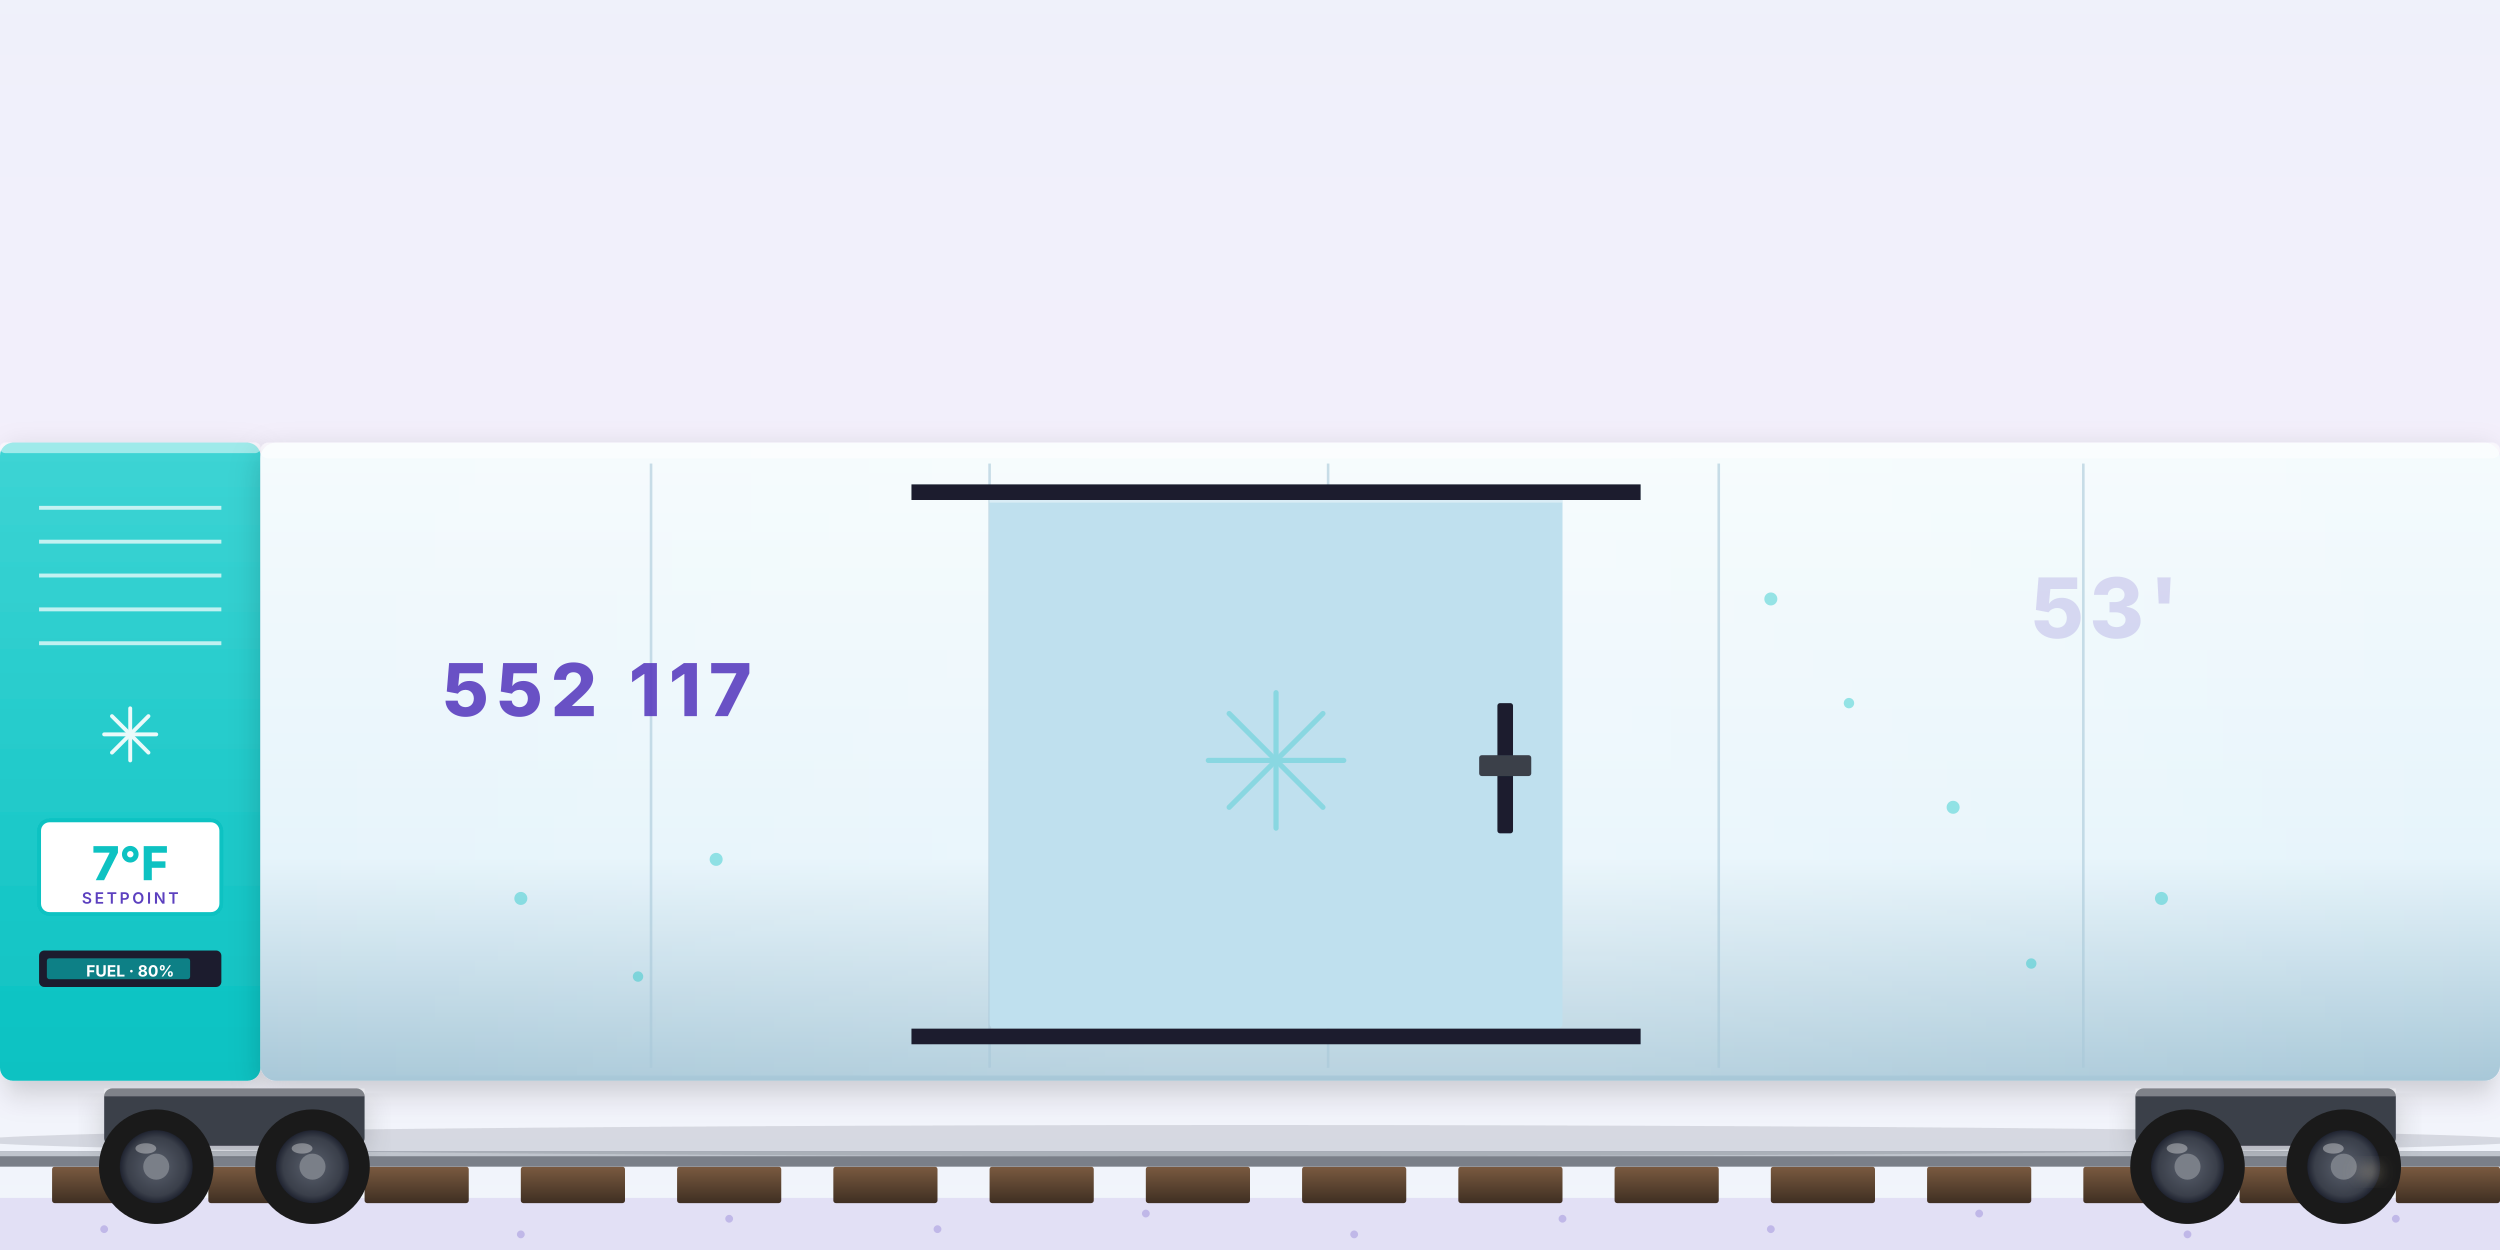
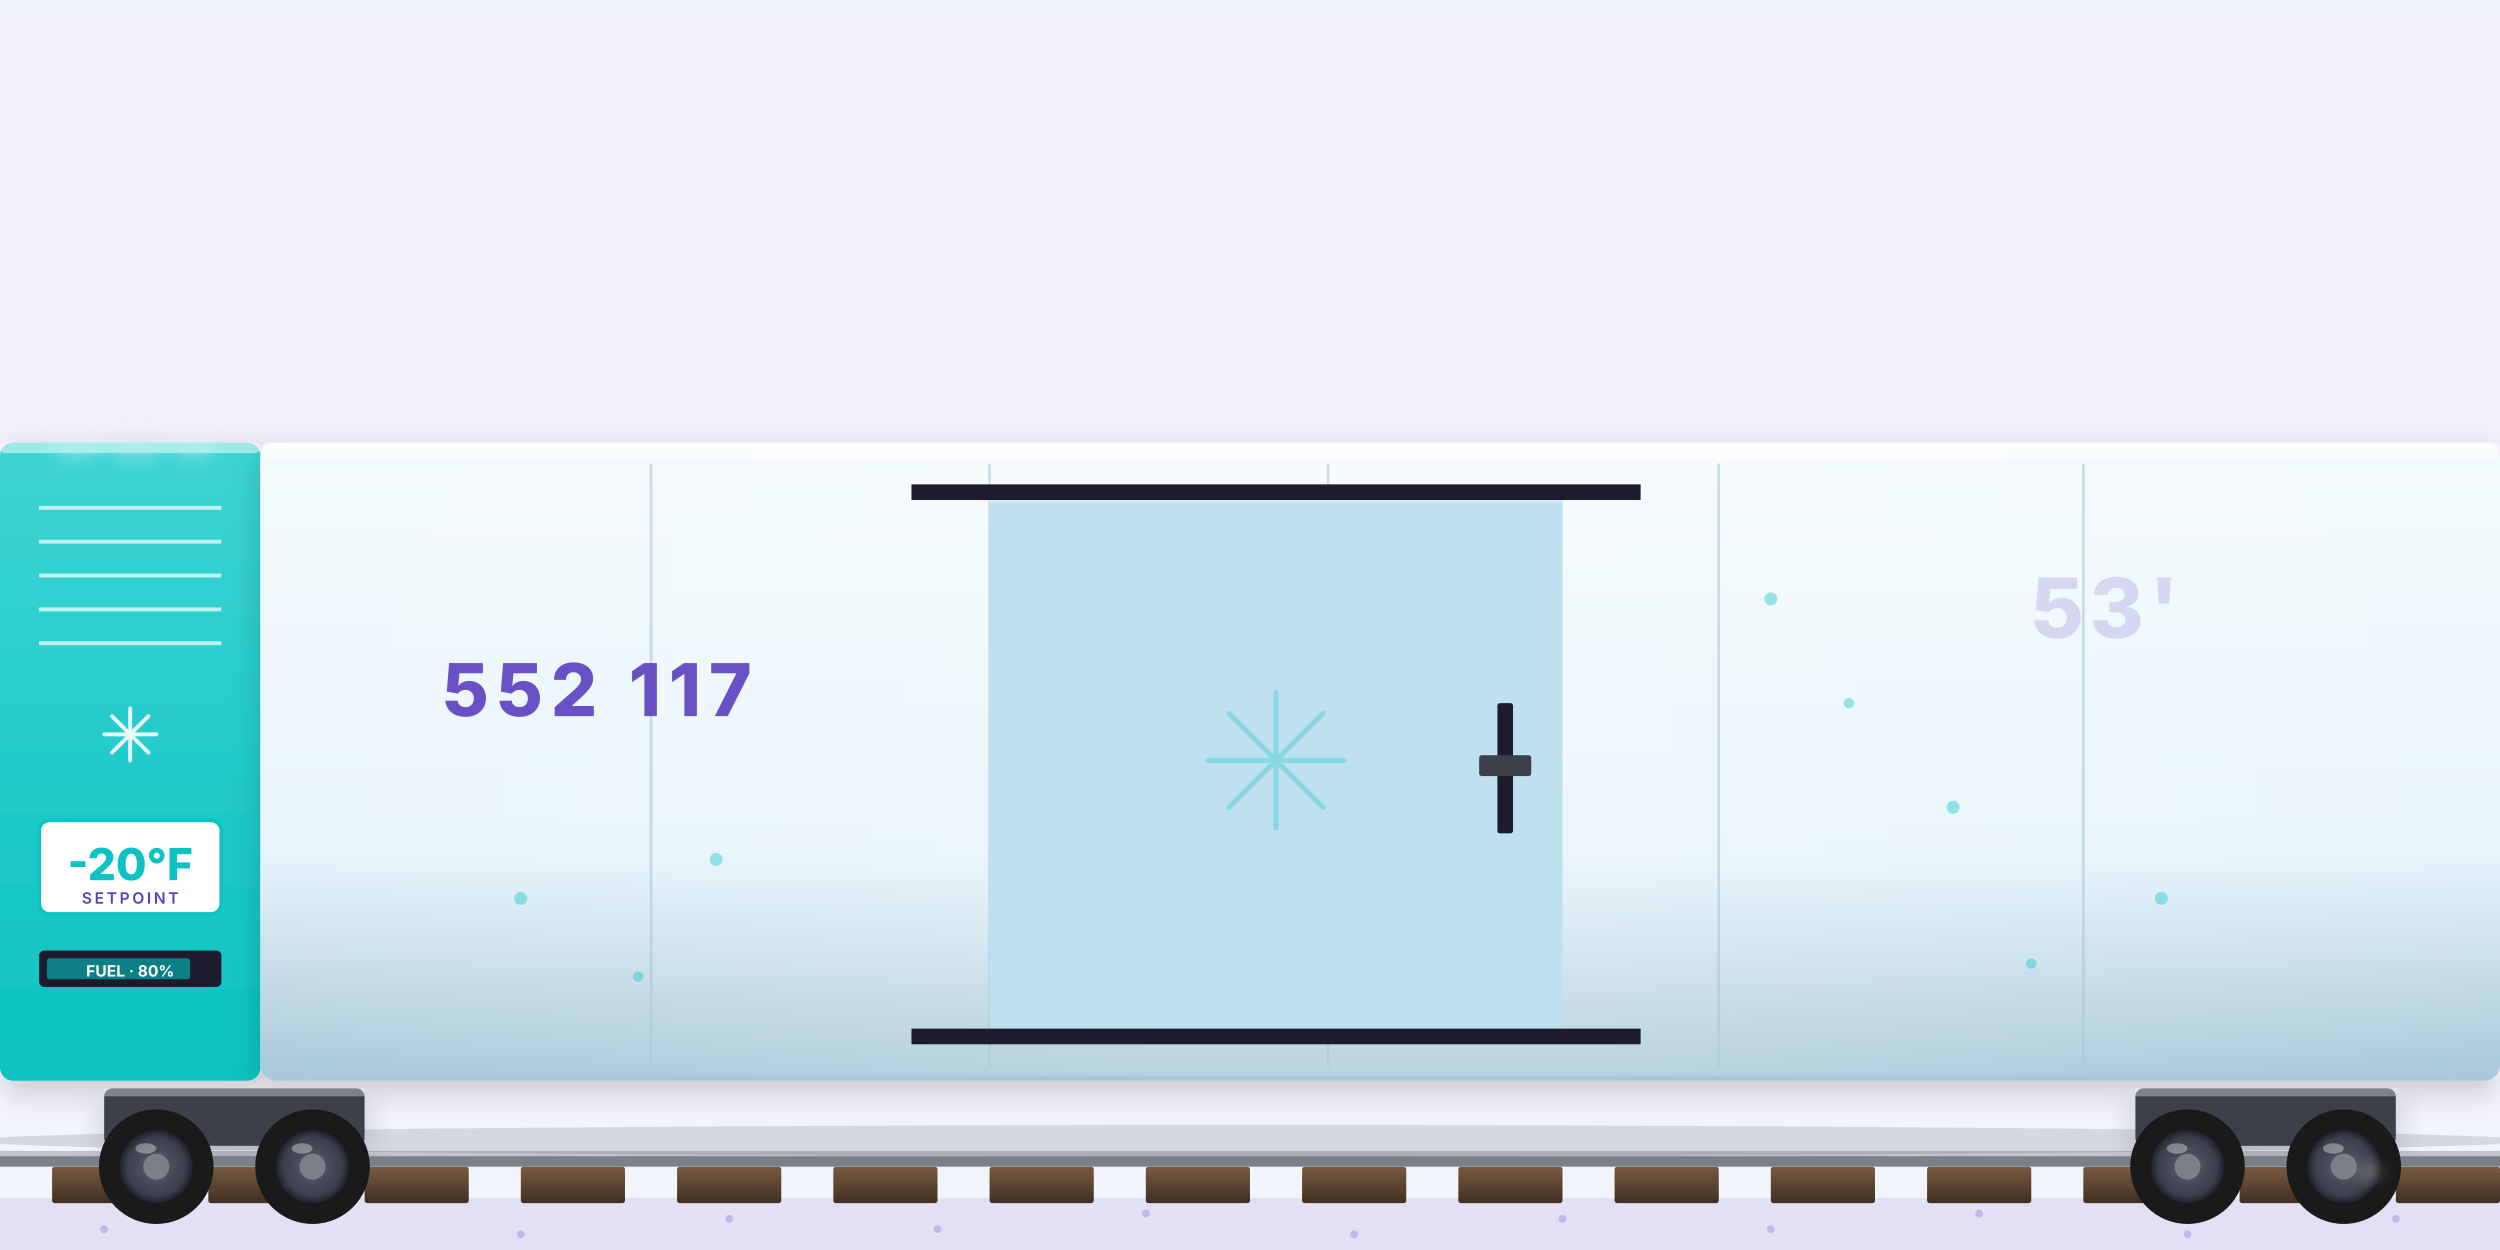
<svg xmlns="http://www.w3.org/2000/svg" width="1200" height="600" viewBox="0 50 1200 480" preserveAspectRatio="xMidYMid slice">
  <style>
    /* ========== RAIL JOINT CLACK-CLACK ========== */
    .rail-clack    { animation: rail-clack 0.6s ease-in-out infinite; }
    @keyframes rail-clack {
      0%,  50%, 100% { transform: translateY(0); }
      25%            { transform: translateY(-1px); }
      75%            { transform: translateY(-0.6px); }
    }
    .rail-yaw      { transform-origin: 600px 470px;
                      animation: rail-yaw 2.8s ease-in-out infinite; }
    @keyframes rail-yaw {
      0%, 100% { transform: rotate(0deg); }
      50%      { transform: rotate(-0.35deg); }
    }
    .container-settle { animation: container-settle 0.6s ease-in-out infinite -0.08s; }
    @keyframes container-settle {
      0%, 50%, 100% { transform: translateY(0); }
      25%           { transform: translateY(-0.6px); }
      75%           { transform: translateY(-0.3px); }
    }
    .spray         { animation: spray-kick 0.7s ease-out infinite; }
    .spray.b       { animation-delay: -0.3s; }
    .spray.c       { animation-delay: -0.5s; }
    @keyframes spray-kick {
      0%   { opacity: 0;    transform: translate(0,0)    scale(0.4); }
      20%  { opacity: 0.55; }
      100% { opacity: 0;    transform: translate(28px,-6px) scale(1.1); }
    }

    /* ========== ORIGINAL VOCAB ========== */
    .sheen { animation: sheen-sweep 5s ease-in-out infinite; transform-box: fill-box; }
    @keyframes sheen-sweep {
      0%   { transform: translateX(-300px); opacity: 0; }
      30%  { opacity: 0.5; }
      70%  { opacity: 0.5; }
      100% { transform: translateX(300px); opacity: 0; }
    }
    .wordmark { animation: wordmark-breath 6s ease-in-out infinite; }
    @keyframes wordmark-breath {
      0%, 100% { opacity: 0.85; }
      50%      { opacity: 1; }
    }
    .twist-lock { animation: twist-pulse 2.4s ease-in-out infinite; }
    @keyframes twist-pulse {
      0%, 100% { opacity: 0.85; }
      50%      { opacity: 1; }
    }
    .reporting { animation: reporting-fade 7s ease-in-out infinite; }
    @keyframes reporting-fade {
      0%, 100% { opacity: 0.78; }
      50%      { opacity: 0.95; }
    }
    .iso-code { animation: iso-fade 5s ease-in-out infinite; }
    @keyframes iso-fade {
      0%, 100% { opacity: 0.7; }
      50%      { opacity: 0.9; }
    }
    .chevron { animation: chevron-pulse 2.2s ease-in-out infinite; }
    @keyframes chevron-pulse {
      0%, 100% { opacity: 0.3; }
      50%      { opacity: 0.65; }
    }
    .sky-shimmer { animation: sky-drift 14s linear infinite; transform-box: fill-box; }
    @keyframes sky-drift {
      from { transform: translateX(-40px); opacity: 0.12; }
      50%  { opacity: 0.22; }
      to   { transform: translateX(40px); opacity: 0.12; }
    }
    .rail-line { stroke-dasharray: 40 0;
                  animation: rail-scroll 1.2s linear infinite; }
    @keyframes rail-scroll {
      from { stroke-dashoffset: 0; }
      to   { stroke-dashoffset: -100; }
    }
    .ballast { animation: ballast-drift 3s ease-in-out infinite; transform-box: fill-box; }
    @keyframes ballast-drift {
      0%, 100% { transform: translateX(0); opacity: 0.25; }
      50%      { transform: translateX(-8px); opacity: 0.32; }
    }
    /* ========== BRAND LOCKUP ========== */
    .brand-mark {
      transform-box: fill-box; transform-origin: center;
      animation: brand-pulse 3.6s ease-in-out infinite;
    }
    @keyframes brand-pulse {
      0%, 100% { transform: scale(1);    opacity: 0.92; }
      50%      { transform: scale(1.05); opacity: 1; }
    }
    .brand-word { animation: brand-word-breath 6s ease-in-out infinite; }
    @keyframes brand-word-breath {
      0%, 100% { opacity: 0.78; }
      50%      { opacity: 1; }
    }
+     /* ========== COLD-AIR VAPOR (reefer signature: chilled air bleeding from grille/seams) ========== */
+     .cold-vapor { transform-box: fill-box; transform-origin: center bottom;
+                   animation: cold-vapor 4.2s ease-in-out infinite; }
+     .cold-vapor.b { animation-delay: -1.4s; }
+     .cold-vapor.c { animation-delay: -2.8s; }
+     @keyframes cold-vapor {
+       0%   { opacity: 0;    transform: translateY(0) scale(0.7); }
+       35%  { opacity: 0.34; }
+       70%  { opacity: 0.18; }
+       100% { opacity: 0;    transform: translateY(-26px) scale(1.25); }
+     }
+     /* Setpoint readout gentle pulse — reads as a live display */
+     .setpoint-live { animation: setpoint-live 2.6s ease-in-out infinite; }
+     @keyframes setpoint-live {
+       0%, 100% { opacity: 0.82; }
+       50%      { opacity: 1; }
+     }

    @media (prefers-reduced-motion: reduce) {
      .rail-clack, .rail-yaw, .container-settle, .spray,
      .sheen, .wordmark, .twist-lock, .reporting, .iso-code,
-       .chevron, .sky-shimmer, .rail-line, .ballast, .brand-mark, .brand-word { animation: none !important; }
+       .chevron, .sky-shimmer, .rail-line, .ballast, .brand-mark, .brand-word,
+       .cold-vapor, .setpoint-live { animation: none !important; }
    }
  
    /* ========== DARK-MODE OVERRIDES (2026-05-16) ========== */
    @media (prefers-color-scheme: dark) {
      .sky-bg          { fill: url(#skyDark) !important; }
      .ground-line     { stroke: #5E4FC6 !important; opacity: 0.55 !important; }
      .ground-shadow   { fill: #060912 !important; opacity: 0.55 !important; }
      .brand-word      { fill: #C9B6FF !important; }
      .brand-tagline   { fill: #8B7FE3 !important; }
      .equipment-label { fill: #C9B6FF !important; }
      .equipment-sub   { fill: #8B7FE3 !important; }
      .equipment-rule  { stroke: #6E4DFF !important; }
    }
  </style>
  <defs>
    <linearGradient id="skyDark" x1="0" y1="0" x2="0" y2="1">
      <stop offset="0%" stop-color="#0A0F1F" />
      <stop offset="55%" stop-color="#141A2E" />
      <stop offset="100%" stop-color="#0B0F1B" />
    </linearGradient>
    <linearGradient id="brandIridescent" x1="0" y1="0" x2="1" y2="1">
      <stop offset="0%" stop-color="#1473FF" />
      <stop offset="50%" stop-color="#6E4DFF" />
      <stop offset="100%" stop-color="#BE01FF" />
    </linearGradient>
    <linearGradient id="sky" x1="0" y1="0" x2="0" y2="1">
      <stop offset="0%" stop-color="#EEF1FA" />
      <stop offset="55%" stop-color="#F5EEFC" />
      <stop offset="100%" stop-color="#EFF8FA" />
    </linearGradient>
    <linearGradient id="reeferBox" x1="0" y1="0" x2="0" y2="1">
      <stop offset="0%" stop-color="#F5FBFD" />
      <stop offset="65%" stop-color="#E6F4FB" />
      <stop offset="100%" stop-color="#A8C8D8" />
    </linearGradient>
    <linearGradient id="reeferBoxSheen" x1="0" y1="0" x2="1" y2="0">
      <stop offset="0%" stop-color="#FFFFFF" stop-opacity="0" />
      <stop offset="40%" stop-color="#FFFFFF" stop-opacity="0.45" />
      <stop offset="60%" stop-color="#FFFFFF" stop-opacity="0.45" />
      <stop offset="100%" stop-color="#FFFFFF" stop-opacity="0" />
    </linearGradient>
    <linearGradient id="reeferUnit" x1="0" y1="0" x2="0" y2="1">
      <stop offset="0%" stop-color="#3DD4D4" />
      <stop offset="100%" stop-color="#0AC2C2" />
    </linearGradient>
    <linearGradient id="tie" x1="0" y1="0" x2="0" y2="1">
      <stop offset="0%" stop-color="#7A5A40" />
      <stop offset="100%" stop-color="#3F2F22" />
    </linearGradient>
    <radialGradient id="rim" cx="0.5" cy="0.5" r="0.5">
      <stop offset="0%" stop-color="#5A606D" />
      <stop offset="80%" stop-color="#3A3F4A" />
      <stop offset="100%" stop-color="#1F2330" />
    </radialGradient>
    <filter id="rigShadow" x="-10%" y="-10%" width="120%" height="130%">
      <feGaussianBlur in="SourceAlpha" stdDeviation="6" />
      <feOffset dx="0" dy="4" result="offsetBlur" />
      <feComponentTransfer>
        <feFuncA type="linear" slope="0.18" />
      </feComponentTransfer>
      <feMerge>
        <feMergeNode />
        <feMergeNode in="SourceGraphic" />
      </feMerge>
    </filter>
    <radialGradient id="dustCloud" cx="0.5" cy="0.5" r="0.5">
      <stop offset="0%" stop-color="#C8B89A" stop-opacity="0.55" />
      <stop offset="100%" stop-color="#C8B89A" stop-opacity="0" />
    </radialGradient>
    <filter id="softBlur" x="-50%" y="-50%" width="200%" height="200%">
      <feGaussianBlur stdDeviation="3" />
    </filter>
  </defs>
  <g class="rail-yaw">
    <g class="rail-clack">
      <rect class="sky-bg" width="1200" height="600" fill="url(#sky)" />
      <rect x="0" y="380" width="1200" height="70" fill="#FFFFFF" opacity="0.18" />
      <rect x="40" y="510" width="1120" height="20" fill="#9B7FD9" opacity="0.18" />
      <g fill="#5B3FBF" opacity="0.25">
        <circle cx="80" cy="518" r="1.5" />
        <circle cx="160" cy="522" r="1.5" />
        <circle cx="240" cy="516" r="1.5" />
        <circle cx="320" cy="524" r="1.5" />
        <circle cx="400" cy="518" r="1.5" />
        <circle cx="480" cy="522" r="1.5" />
        <circle cx="560" cy="516" r="1.5" />
        <circle cx="640" cy="524" r="1.5" />
        <circle cx="720" cy="518" r="1.5" />
        <circle cx="800" cy="522" r="1.5" />
        <circle cx="880" cy="516" r="1.5" />
        <circle cx="960" cy="524" r="1.5" />
        <circle cx="1040" cy="518" r="1.5" />
        <circle cx="1120" cy="522" r="1.5" />
      </g>
      <g>
        <rect x="80" y="498" width="40" height="14" rx="1" fill="url(#tie)" />
        <rect x="140" y="498" width="40" height="14" rx="1" fill="url(#tie)" />
        <rect x="200" y="498" width="40" height="14" rx="1" fill="url(#tie)" />
        <rect x="260" y="498" width="40" height="14" rx="1" fill="url(#tie)" />
        <rect x="320" y="498" width="40" height="14" rx="1" fill="url(#tie)" />
        <rect x="380" y="498" width="40" height="14" rx="1" fill="url(#tie)" />
        <rect x="440" y="498" width="40" height="14" rx="1" fill="url(#tie)" />
        <rect x="500" y="498" width="40" height="14" rx="1" fill="url(#tie)" />
        <rect x="560" y="498" width="40" height="14" rx="1" fill="url(#tie)" />
        <rect x="620" y="498" width="40" height="14" rx="1" fill="url(#tie)" />
        <rect x="680" y="498" width="40" height="14" rx="1" fill="url(#tie)" />
        <rect x="740" y="498" width="40" height="14" rx="1" fill="url(#tie)" />
        <rect x="800" y="498" width="40" height="14" rx="1" fill="url(#tie)" />
        <rect x="860" y="498" width="40" height="14" rx="1" fill="url(#tie)" />
        <rect x="920" y="498" width="40" height="14" rx="1" fill="url(#tie)" />
        <rect x="980" y="498" width="40" height="14" rx="1" fill="url(#tie)" />
        <rect x="1040" y="498" width="40" height="14" rx="1" fill="url(#tie)" />
        <rect x="1100" y="498" width="40" height="14" rx="1" fill="url(#tie)" />
      </g>
      <rect x="40" y="492" width="1120" height="6" rx="1" fill="#7A7F88" />
      <rect x="40" y="492" width="1120" height="2" fill="#C0C5CD" />
      <ellipse cx="600" cy="488" rx="490" ry="6" fill="#1A1F2E" opacity="0.13" />
      <g filter="url(#rigShadow)">
        <rect x="120" y="220" width="100" height="245" rx="5" fill="url(#reeferUnit)" />
        <rect x="120" y="220" width="100" height="4" rx="2" fill="#FFFFFF" opacity="0.5" />
        <g stroke="#FFFFFF" stroke-width="1.5" opacity="0.7">
          <line x1="135" y1="245" x2="205" y2="245" />
          <line x1="135" y1="258" x2="205" y2="258" />
          <line x1="135" y1="271" x2="205" y2="271" />
          <line x1="135" y1="284" x2="205" y2="284" />
          <line x1="135" y1="297" x2="205" y2="297" />
        </g>
        <g transform="translate(170 332)" stroke="#FFFFFF" stroke-width="1.5" stroke-linecap="round" fill="none" opacity="0.9">
          <line x1="0" y1="-10" x2="0" y2="10" />
          <line x1="-10" y1="0" x2="10" y2="0" />
          <line x1="-7" y1="-7" x2="7" y2="7" />
          <line x1="-7" y1="7" x2="7" y2="-7" />
        </g>
        <rect x="135" y="365" width="70" height="36" rx="4" fill="#FFFFFF" stroke="#0AC2C2" stroke-width="1.5" />
-         <text x="170" y="388" text-anchor="middle" font-family="Inter, system-ui, sans-serif" font-weight="800" font-size="18" fill="#0AC2C2">7°F</text>
+         <g class="setpoint-live">
+           <g class="country-US">
+             <text x="170" y="388" text-anchor="middle" font-family="Inter, system-ui, sans-serif" font-weight="800" font-size="17" fill="#0AC2C2">-20°F</text>
+           </g>
+           <g class="country-MX" style="display:none">
+             <text x="170" y="388" text-anchor="middle" font-family="Inter, system-ui, sans-serif" font-weight="800" font-size="17" fill="#0AC2C2">-18°C</text>
+           </g>
+           <g class="country-CA" style="display:none">
+             <text x="170" y="388" text-anchor="middle" font-family="Inter, system-ui, sans-serif" font-weight="800" font-size="17" fill="#0AC2C2">-18°C</text>
+           </g>
+         </g>
        <text x="170" y="397" text-anchor="middle" font-family="Inter, system-ui, sans-serif" font-weight="600" font-size="6" fill="#5B3FBF" letter-spacing="1">SETPOINT</text>
        <rect x="135" y="415" width="70" height="14" rx="2" fill="#1A1F2E" />
        <rect x="138" y="418" width="55" height="8" rx="1" fill="#0AC2C2" opacity="0.6" />
        <text x="170" y="425" text-anchor="middle" font-family="Inter, system-ui, sans-serif" font-weight="700" font-size="6" fill="#FFFFFF">FUEL · 80%</text>
+       </g>
+       <g filter="url(#softBlur)">
+         <ellipse class="cold-vapor" cx="150" cy="222" rx="9" ry="5" fill="#D6F4F7" opacity="0.3" />
+         <ellipse class="cold-vapor b" cx="172" cy="222" rx="11" ry="6" fill="#CFF0F4" opacity="0.3" />
+         <ellipse class="cold-vapor c" cx="194" cy="222" rx="8" ry="5" fill="#D6F4F7" opacity="0.3" />
      </g>
      <g filter="url(#rigShadow)">
        <rect x="220" y="220" width="860" height="245" rx="6" fill="url(#reeferBox)" />
        <rect x="220" y="220" width="860" height="6" rx="3" fill="#FFFFFF" opacity="0.55" />
        <rect x="222" y="222" width="856" height="241" rx="5" fill="url(#reeferBoxSheen)" opacity="0.4" />
        <g stroke="#A8C8D8" stroke-width="1" opacity="0.6">
          <line x1="370" y1="228" x2="370" y2="460" />
          <line x1="500" y1="228" x2="500" y2="460" />
          <line x1="630" y1="228" x2="630" y2="460" />
          <line x1="780" y1="228" x2="780" y2="460" />
          <line x1="920" y1="228" x2="920" y2="460" />
        </g>
        <rect x="500" y="240" width="220" height="205" rx="2" fill="#BFE0EE" />
        <rect x="500" y="240" width="220" height="3" fill="#FFFFFF" opacity="0.4" />
        <rect x="470" y="236" width="280" height="6" fill="#1A1F2E" />
        <rect x="470" y="445" width="280" height="6" fill="#1A1F2E" />
        <rect x="695" y="320" width="6" height="50" rx="1" fill="#1A1F2E" />
        <rect x="688" y="340" width="20" height="8" rx="1" fill="#3A3F4A" />
        <g transform="translate(610 342)" stroke="#0AC2C2" stroke-width="2" stroke-linecap="round" fill="none" opacity="0.3">
          <line x1="0" y1="-26" x2="0" y2="26" />
          <line x1="-26" y1="0" x2="26" y2="0" />
          <line x1="-18" y1="-18" x2="18" y2="18" />
          <line x1="-18" y1="18" x2="18" y2="-18" />
        </g>
        <text x="290" y="325" font-family="Inter, system-ui, sans-serif" font-weight="800" font-size="28" fill="#5B3FBF" opacity="0.9" letter-spacing="3">552 117</text>
        <g fill="#0AC2C2" opacity="0.4">
          <circle cx="320" cy="395" r="2.5" />
          <circle cx="365" cy="425" r="2" />
          <circle cx="395" cy="380" r="2.5" />
          <circle cx="800" cy="280" r="2.5" />
          <circle cx="830" cy="320" r="2" />
          <circle cx="870" cy="360" r="2.5" />
          <circle cx="900" cy="420" r="2" />
          <circle cx="950" cy="395" r="2.5" />
        </g>
        <text x="900" y="295" font-family="Inter, system-ui, sans-serif" font-weight="800" font-size="32" fill="#5B3FBF" opacity="0.18" letter-spacing="2">53'</text>
      </g>
      <rect x="90" y="450" width="22" height="14" rx="2" fill="#3A3F4A" />
      <rect x="82" y="453" width="14" height="8" rx="1" fill="#1A1F2E" />
      <rect x="1088" y="450" width="22" height="14" rx="2" fill="#3A3F4A" />
      <rect x="1104" y="453" width="14" height="8" rx="1" fill="#1A1F2E" />
    </g>
  </g>
  <g filter="url(#rigShadow)">
    <rect x="160" y="468" width="100" height="22" rx="3" fill="#3A3F4A" />
    <rect x="160" y="468" width="100" height="3" fill="#FFFFFF" opacity="0.35" />
  </g>
  <g transform="translate(180 498)">
    <g>
      <circle cx="0" cy="0" r="22" fill="#1A1A1A" />
      <circle cx="0" cy="0" r="14" fill="url(#rim)" />
      <circle cx="0" cy="0" r="5" fill="#7A7F88" />
      <ellipse cx="-4" cy="-7" rx="4" ry="2" fill="#FFFFFF" opacity="0.35" />
      <animateTransform attributeName="transform" type="rotate" from="0" to="-360" dur="1.4s" repeatCount="indefinite" />
    </g>
  </g>
  <g transform="translate(240 498)">
    <g>
      <circle cx="0" cy="0" r="22" fill="#1A1A1A" />
      <circle cx="0" cy="0" r="14" fill="url(#rim)" />
      <circle cx="0" cy="0" r="5" fill="#7A7F88" />
      <ellipse cx="-4" cy="-7" rx="4" ry="2" fill="#FFFFFF" opacity="0.35" />
      <animateTransform attributeName="transform" type="rotate" from="0" to="-360" dur="1.4s" repeatCount="indefinite" />
    </g>
  </g>
  <g filter="url(#rigShadow)">
    <rect x="940" y="468" width="100" height="22" rx="3" fill="#3A3F4A" />
    <rect x="940" y="468" width="100" height="3" fill="#FFFFFF" opacity="0.35" />
  </g>
  <g transform="translate(960 498)">
    <g>
      <circle cx="0" cy="0" r="22" fill="#1A1A1A" />
      <circle cx="0" cy="0" r="14" fill="url(#rim)" />
      <circle cx="0" cy="0" r="5" fill="#7A7F88" />
      <ellipse cx="-4" cy="-7" rx="4" ry="2" fill="#FFFFFF" opacity="0.35" />
      <animateTransform attributeName="transform" type="rotate" from="0" to="-360" dur="1.4s" repeatCount="indefinite" />
    </g>
  </g>
  <g transform="translate(1020 498)">
    <g>
      <circle cx="0" cy="0" r="22" fill="#1A1A1A" />
      <circle cx="0" cy="0" r="14" fill="url(#rim)" />
      <circle cx="0" cy="0" r="5" fill="#7A7F88" />
      <ellipse cx="-4" cy="-7" rx="4" ry="2" fill="#FFFFFF" opacity="0.35" />
      <animateTransform attributeName="transform" type="rotate" from="0" to="-360" dur="1.4s" repeatCount="indefinite" />
    </g>
  </g>
  <g opacity="0.75">
  </g>
  <g filter="url(#softBlur)">
    <ellipse class="spray" cx="1030" cy="500" rx="6" ry="3" fill="url(#dustCloud)" />
    <ellipse class="spray b" cx="1030" cy="500" rx="5" ry="2.5" fill="url(#dustCloud)" />
    <ellipse class="spray c" cx="1030" cy="500" rx="4" ry="2" fill="url(#dustCloud)" />
  </g>
</svg>
